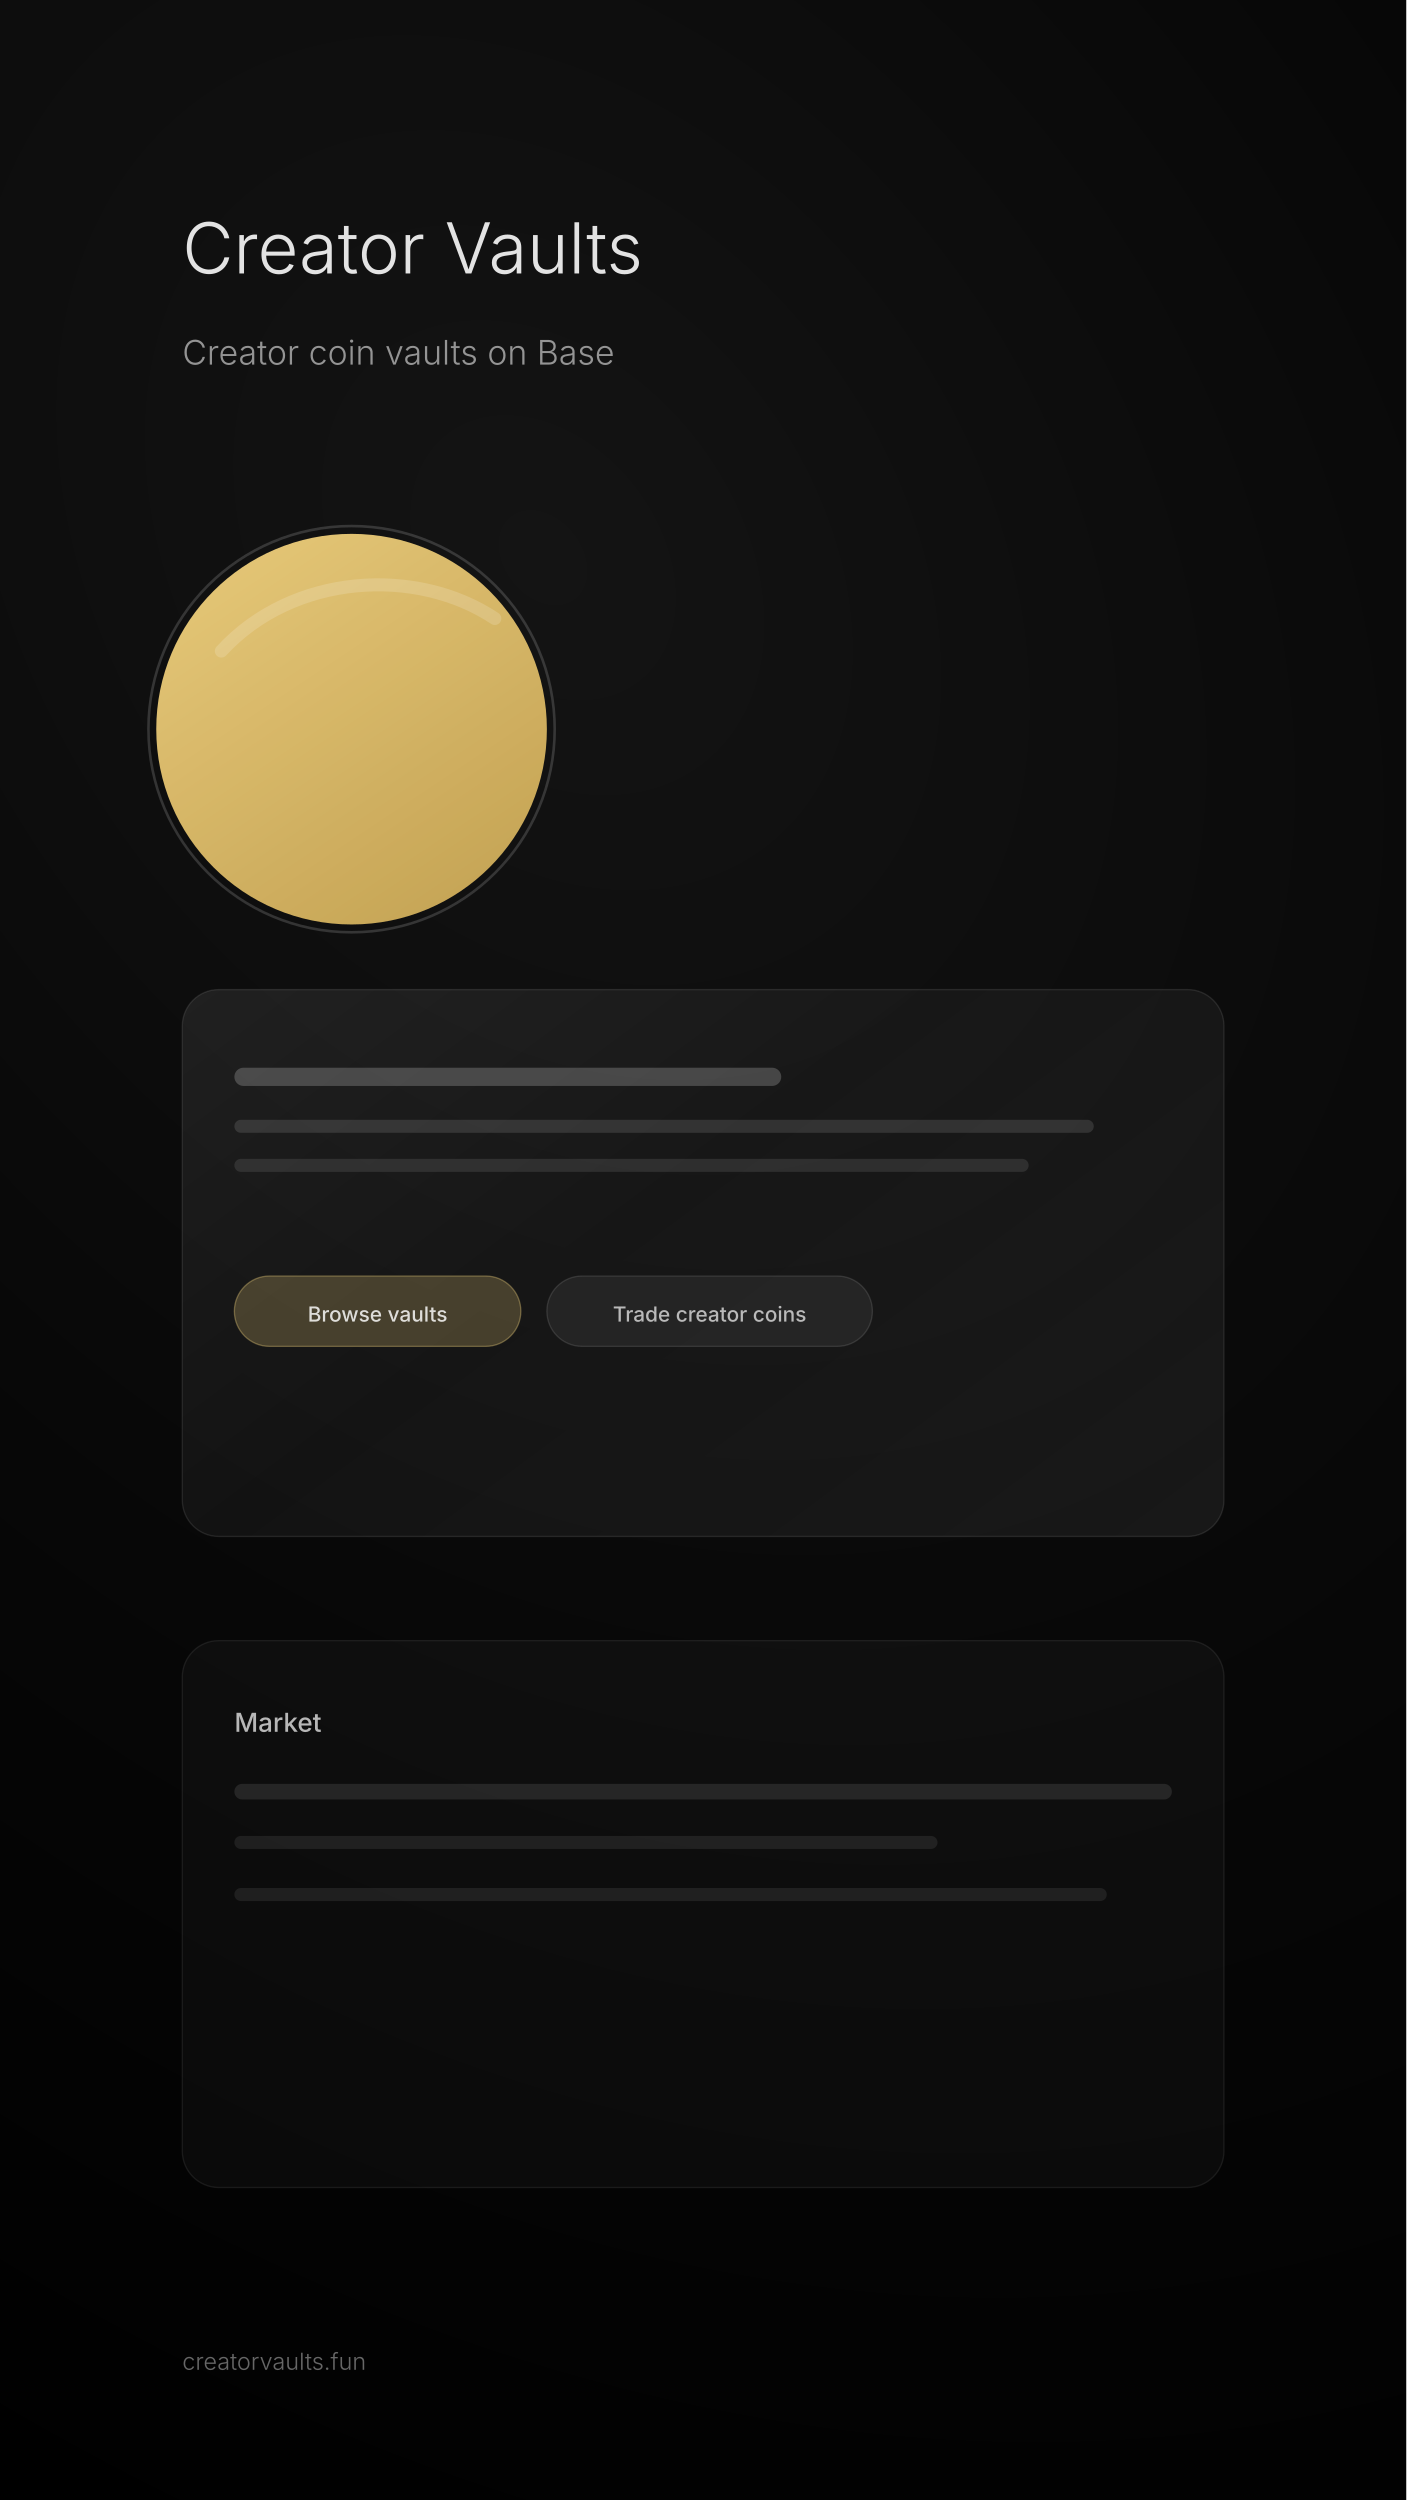
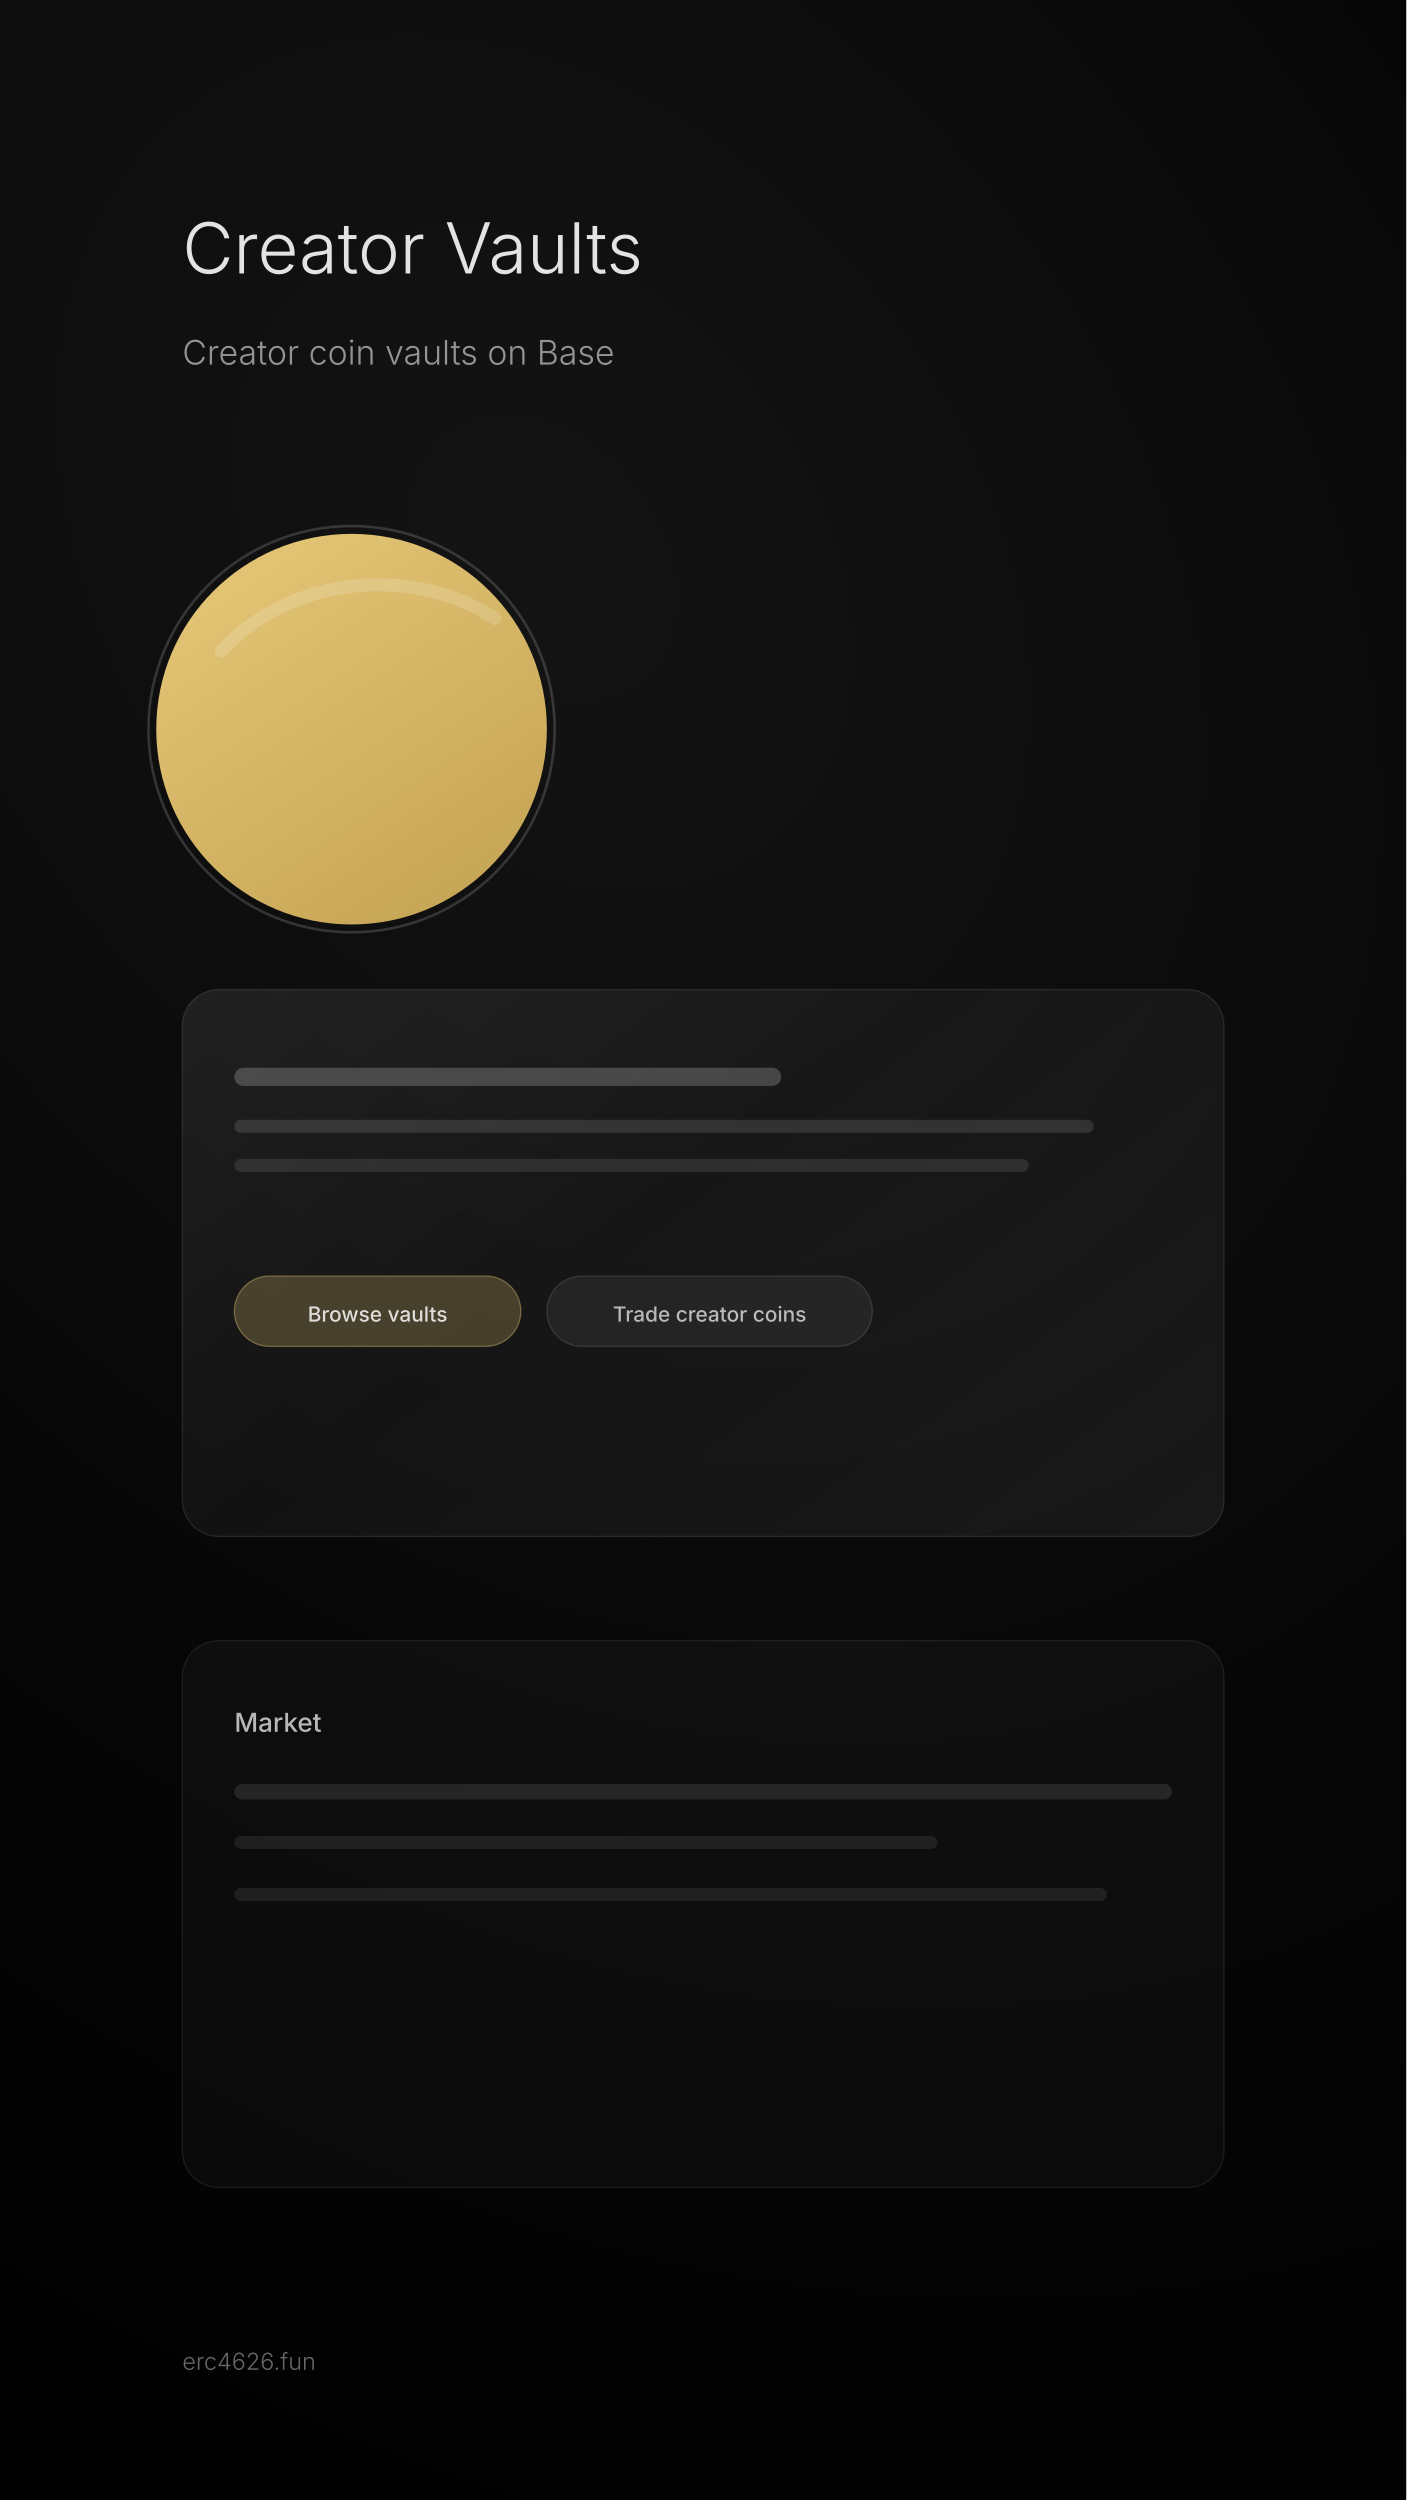
<svg xmlns="http://www.w3.org/2000/svg" width="1080" height="1920" viewBox="0 0 1080 1920" fill="none">
  <defs>
    <radialGradient id="bg" cx="0" cy="0" r="1" gradientUnits="userSpaceOnUse" gradientTransform="translate(420 420) rotate(55) scale(1900 1400)">
      <stop stop-color="#141414" />
      <stop offset="0.55" stop-color="#070707" />
      <stop offset="1" stop-color="#000000" />
    </radialGradient>
    <linearGradient id="gold" x1="220" y1="380" x2="820" y2="1280" gradientUnits="userSpaceOnUse">
      <stop stop-color="#F7D680" />
      <stop offset="0.45" stop-color="#C7A24C" />
      <stop offset="1" stop-color="#7A5C1E" />
    </linearGradient>
    <linearGradient id="glass" x1="140" y1="520" x2="940" y2="1600" gradientUnits="userSpaceOnUse">
      <stop stop-color="rgba(255,255,255,0.10)" />
      <stop offset="0.4" stop-color="rgba(255,255,255,0.04)" />
      <stop offset="1" stop-color="rgba(255,255,255,0.08)" />
    </linearGradient>
  </defs>
  <rect width="1080" height="1920" fill="url(#bg)" />
  <text x="140" y="210" fill="rgba(255,255,255,0.88)" font-family="Inter, ui-sans-serif, system-ui" font-size="54" font-weight="300">
    Creator Vaults
  </text>
  <text x="140" y="280" fill="rgba(255,255,255,0.55)" font-family="Inter, ui-sans-serif, system-ui" font-size="26" font-weight="300">
    Creator coin vaults on Base
  </text>
  <circle cx="270" cy="560" r="150" fill="url(#gold)" opacity="0.92" />
  <circle cx="270" cy="560" r="156" stroke="rgba(255,255,255,0.16)" stroke-width="2" />
  <path d="M170 500c55-60 150-65 210-25" stroke="rgba(255,255,255,0.16)" stroke-width="10" stroke-linecap="round" />
  <rect x="140" y="760" width="800" height="420" rx="28" fill="url(#glass)" stroke="rgba(255,255,255,0.10)" />
  <rect x="180" y="820" width="420" height="14" rx="7" fill="rgba(255,255,255,0.20)" />
  <rect x="180" y="860" width="660" height="10" rx="5" fill="rgba(255,255,255,0.12)" />
  <rect x="180" y="890" width="610" height="10" rx="5" fill="rgba(255,255,255,0.10)" />
  <rect x="180" y="980" width="220" height="54" rx="27" fill="rgba(247,214,128,0.22)" stroke="rgba(247,214,128,0.35)" />
  <text x="290" y="1015" text-anchor="middle" fill="rgba(255,255,255,0.82)" font-family="Inter, ui-sans-serif, system-ui" font-size="16" font-weight="500">
    Browse vaults
  </text>
  <rect x="420" y="980" width="250" height="54" rx="27" fill="rgba(255,255,255,0.06)" stroke="rgba(255,255,255,0.12)" />
  <text x="545" y="1015" text-anchor="middle" fill="rgba(255,255,255,0.68)" font-family="Inter, ui-sans-serif, system-ui" font-size="16" font-weight="500">
    Trade creator coins
  </text>
  <rect x="140" y="1260" width="800" height="420" rx="28" fill="rgba(255,255,255,0.03)" stroke="rgba(255,255,255,0.08)" />
  <text x="180" y="1330" fill="rgba(255,255,255,0.70)" font-family="Inter, ui-sans-serif, system-ui" font-size="20" font-weight="500">
    Market
  </text>
  <rect x="180" y="1370" width="720" height="12" rx="6" fill="rgba(255,255,255,0.10)" />
  <rect x="180" y="1410" width="540" height="10" rx="5" fill="rgba(255,255,255,0.08)" />
  <rect x="180" y="1450" width="670" height="10" rx="5" fill="rgba(255,255,255,0.08)" />
  <text x="140" y="1820" fill="rgba(255,255,255,0.40)" font-family="Inter, ui-sans-serif, system-ui" font-size="18" font-weight="300">
-     creatorvaults.fun
+     erc4626.fun
  </text>
</svg>
